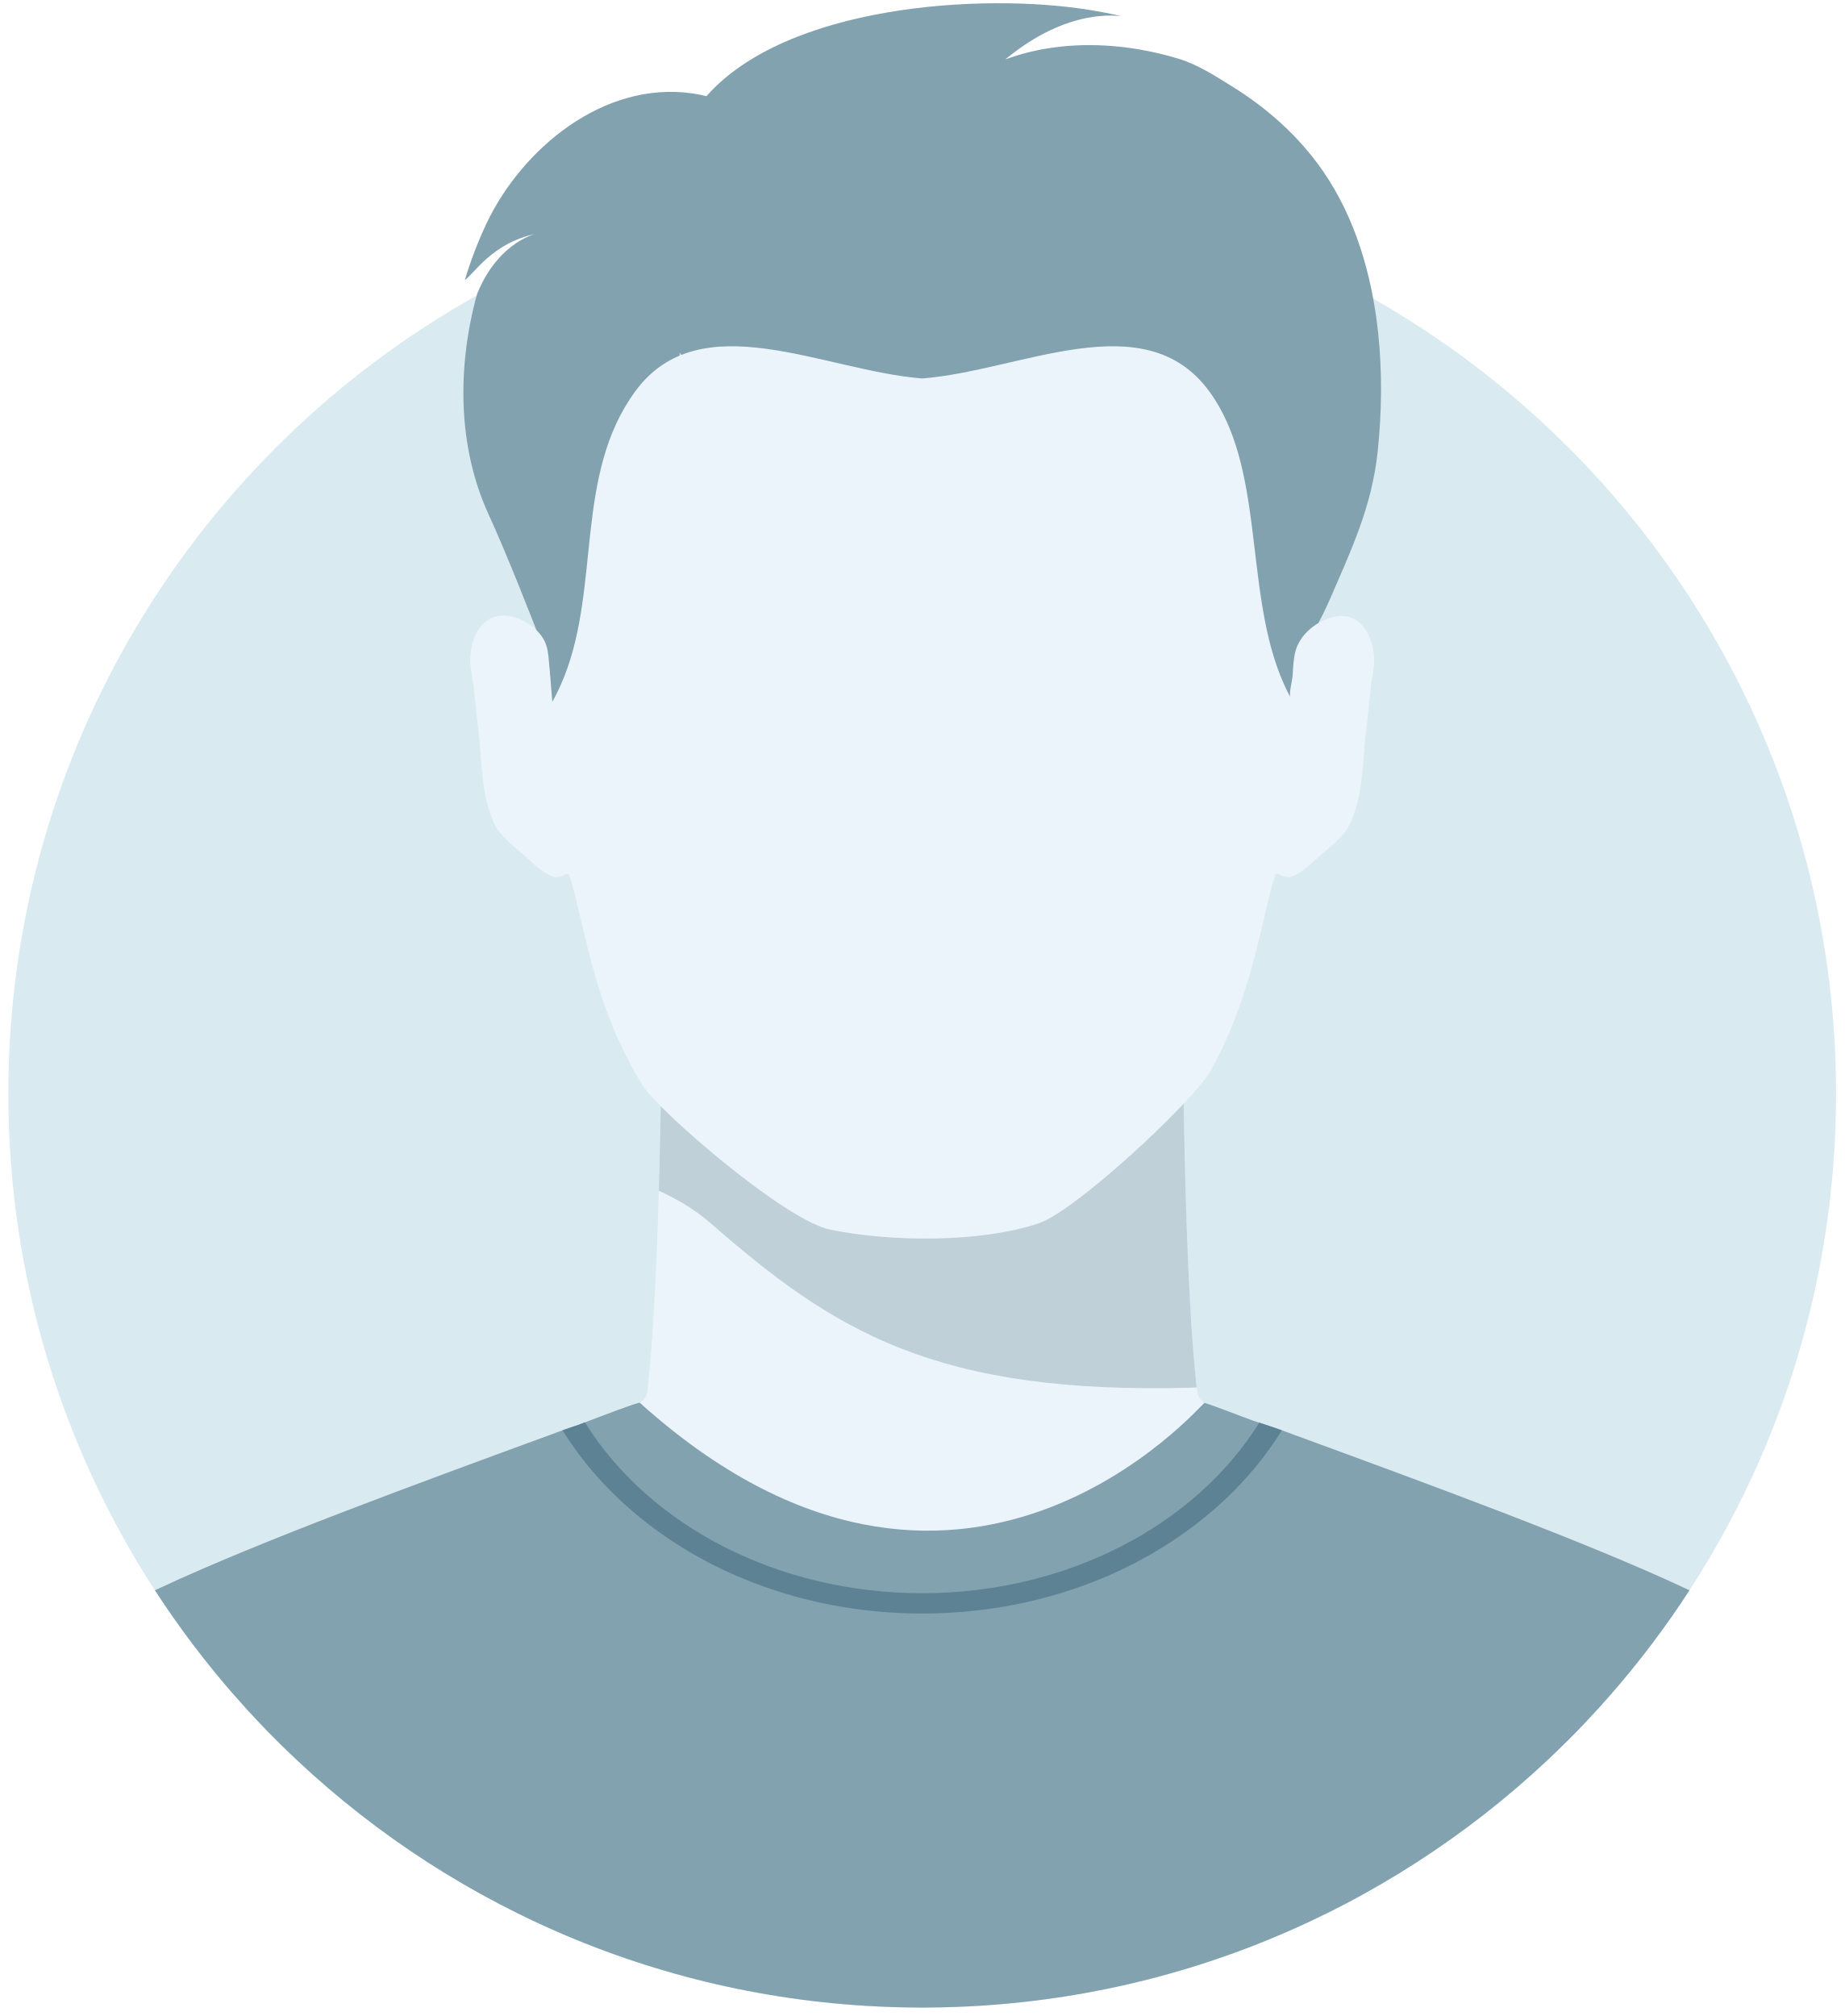
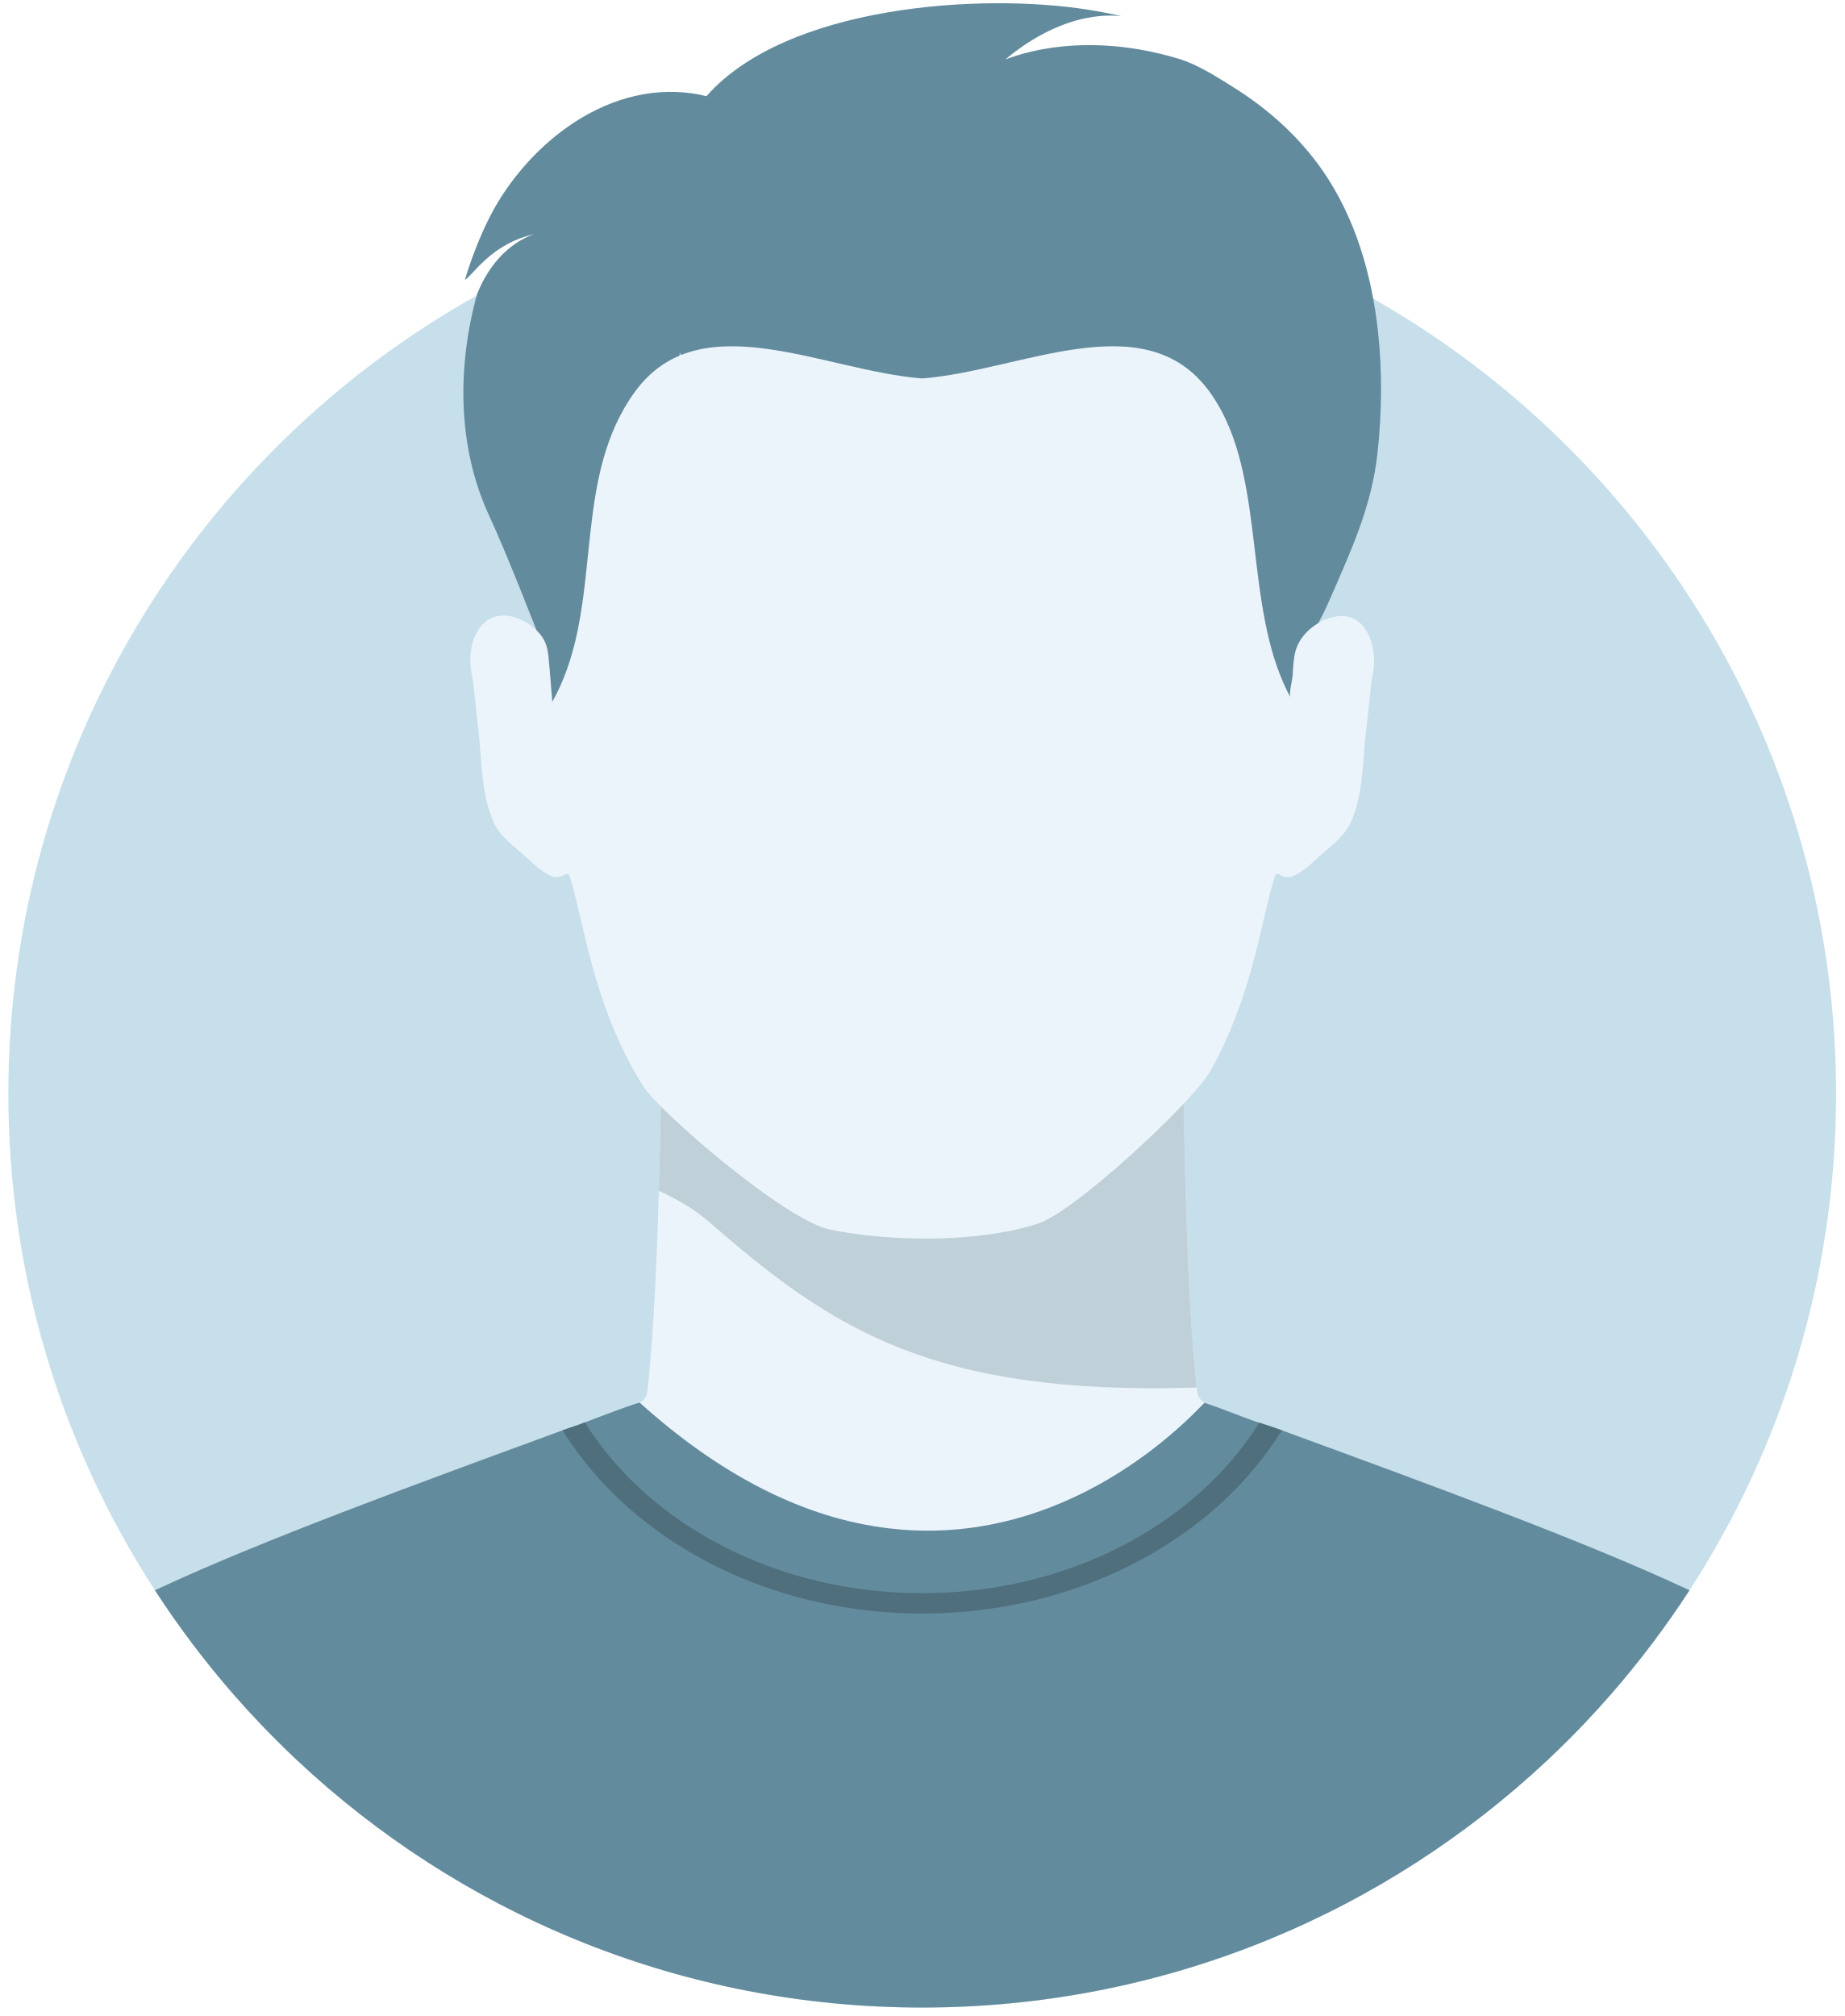
<svg xmlns="http://www.w3.org/2000/svg" width="205" height="224" viewBox="0 0 205 224" fill="none">
-   <path d="M204.012 121.519C204.012 141.863 198.029 160.812 187.726 176.697C185.083 180.769 182.158 184.642 178.975 188.285C178.046 189.35 177.094 190.394 176.123 191.42C175.49 192.085 174.849 192.744 174.2 193.393C173.454 194.136 172.695 194.869 171.925 195.591C154.049 212.36 130.099 222.734 103.726 223.053C103.564 223.058 103.399 223.058 103.234 223.058C102.98 223.061 102.724 223.061 102.47 223.061C102.213 223.061 101.96 223.061 101.703 223.058C101.541 223.058 101.376 223.058 101.211 223.053C74.84 222.734 50.89 212.36 33.012 195.589C32.237 194.864 31.476 194.126 30.727 193.377C30.081 192.734 29.445 192.079 28.814 191.417C27.843 190.394 26.893 189.35 25.962 188.285C22.779 184.642 19.856 180.769 17.213 176.697C6.91 160.812 0.928 141.863 0.928 121.519C0.928 83.417 21.916 50.216 52.96 32.843C67.607 24.649 84.492 19.978 102.47 19.978C120.694 19.978 137.796 24.78 152.581 33.183C183.296 50.645 204.012 83.663 204.012 121.519Z" fill="#DAEAF1" />
-   <path d="M187.727 176.697C185.083 180.769 182.158 184.642 178.976 188.285C178.047 189.35 177.094 190.394 176.123 191.417C175.49 192.085 174.849 192.741 174.2 193.39C173.454 194.136 172.695 194.869 171.926 195.591C154.049 212.36 130.099 222.734 103.726 223.053C103.564 223.056 103.399 223.058 103.234 223.058C102.98 223.058 102.724 223.061 102.47 223.061C102.213 223.061 101.96 223.058 101.703 223.058C101.541 223.058 101.376 223.056 101.211 223.053C74.841 222.734 50.891 212.36 33.012 195.589C32.237 194.864 31.476 194.126 30.727 193.377C30.081 192.731 29.445 192.079 28.814 191.417C27.843 190.394 26.893 189.35 25.962 188.285C22.78 184.642 19.857 180.769 17.213 176.697C17.423 176.598 17.637 176.498 17.852 176.399C28.937 171.23 46.049 164.952 61.458 159.305C61.539 159.276 61.617 159.245 61.698 159.216C61.709 159.213 61.717 159.211 61.727 159.206C61.992 159.106 62.253 159.015 62.51 158.92C62.677 158.863 62.842 158.803 63.007 158.745C63.135 158.701 63.263 158.656 63.389 158.614C63.473 158.585 63.554 158.557 63.638 158.528C63.742 158.494 63.849 158.457 63.954 158.423C64.061 158.387 64.166 158.352 64.273 158.316C64.276 158.313 64.284 158.313 64.287 158.311C64.292 158.308 64.297 158.305 64.305 158.305C64.535 158.227 64.773 158.151 65.011 158.075C65.09 158.049 65.171 158.025 65.25 157.999C66.278 157.669 69.02 156.631 70.546 156.136C70.745 156.071 70.931 155.979 71.096 155.864C71.418 155.647 71.713 155.356 71.844 155.005C71.878 154.919 71.902 154.828 71.912 154.733C71.949 154.419 71.983 154.097 72.017 153.77C72.451 149.646 72.75 144.585 72.959 139.576C73.061 137.098 73.14 134.63 73.205 132.301C73.304 128.705 73.367 125.432 73.414 122.914C73.42 122.807 73.42 122.702 73.422 122.6V122.516C73.427 122.344 73.43 122.174 73.433 122.009C73.448 121.245 73.461 120.564 73.472 119.988C73.488 119.3 77.596 124.639 78.277 125.002C79.242 125.513 80.187 126.083 81.129 126.688C86.839 130.359 92.466 135.311 102.007 135.831C102.161 135.823 102.316 135.813 102.47 135.803C102.622 135.813 102.776 135.823 102.933 135.831C114.05 135.224 119.854 128.606 126.661 125.002C126.925 124.861 127.71 123.969 128.569 122.969C129.919 121.399 131.458 119.567 131.465 119.988C131.478 120.564 131.492 121.245 131.507 122.009C131.507 122.103 131.51 122.197 131.513 122.294C131.513 122.331 131.515 122.367 131.515 122.404C131.518 122.48 131.518 122.556 131.518 122.634C131.596 126.782 131.717 133.133 131.984 139.576C132.193 144.585 132.486 149.646 132.923 153.77V153.778C132.931 153.872 132.947 154.003 132.965 154.15C133.009 154.511 133.072 154.943 133.096 155.005C133.227 155.356 133.522 155.647 133.844 155.864C134.009 155.979 134.195 156.071 134.394 156.136C135.768 156.581 138.125 157.468 139.335 157.879C139.374 157.892 139.41 157.905 139.447 157.918C139.486 157.931 139.523 157.944 139.56 157.957C139.607 157.97 139.649 157.986 139.69 157.999C139.769 158.025 139.85 158.049 139.929 158.075C140.057 158.117 140.185 158.156 140.311 158.198C140.436 158.24 140.562 158.279 140.687 158.324C141.009 158.428 141.326 158.536 141.643 158.643C141.771 158.687 141.899 158.732 142.027 158.776C142.161 158.826 142.297 158.873 142.43 158.923C142.59 158.978 142.75 159.036 142.912 159.096C143.019 159.135 143.129 159.174 143.236 159.213C143.239 159.213 143.242 159.216 143.244 159.216C143.323 159.245 143.404 159.276 143.485 159.305C158.891 164.952 176.005 171.23 187.088 176.399C187.303 176.498 187.515 176.598 187.727 176.697Z" fill="#ECF4FB" />
-   <path d="M187.727 176.697C185.083 180.769 182.158 184.642 178.976 188.285C178.047 189.35 177.094 190.394 176.123 191.42C175.49 192.085 174.849 192.744 174.2 193.393C173.454 194.136 172.695 194.869 171.926 195.591C154.049 212.36 130.099 222.734 103.726 223.053C103.564 223.058 103.399 223.058 103.234 223.058C102.98 223.061 102.724 223.061 102.47 223.061C102.213 223.061 101.96 223.061 101.703 223.058C101.541 223.058 101.376 223.058 101.211 223.053C74.841 222.734 50.891 212.36 33.012 195.589C32.237 194.864 31.476 194.126 30.727 193.377C30.081 192.734 29.445 192.079 28.814 191.417C27.843 190.394 26.893 189.35 25.962 188.285C22.78 184.642 19.857 180.769 17.213 176.697C17.423 176.598 17.637 176.498 17.852 176.399C28.937 171.23 46.049 164.952 61.458 159.308C61.539 159.276 61.615 159.247 61.698 159.219C61.709 159.213 61.717 159.211 61.727 159.206C61.992 159.109 62.253 159.015 62.51 158.92C62.677 158.863 62.842 158.803 63.007 158.748C63.135 158.701 63.263 158.659 63.389 158.614C63.473 158.585 63.554 158.557 63.638 158.53C63.742 158.494 63.849 158.457 63.954 158.423C64.061 158.387 64.166 158.352 64.273 158.316C64.276 158.313 64.284 158.313 64.287 158.311C64.292 158.311 64.297 158.305 64.305 158.305C64.399 158.271 64.645 158.177 64.99 158.044C66.731 157.382 70.975 155.757 71.096 155.866C106.657 187.874 133.645 155.798 133.844 155.866C135.226 156.317 138.044 157.426 139.335 157.881C139.374 157.892 139.41 157.905 139.447 157.918C139.486 157.931 139.523 157.944 139.56 157.957C139.607 157.97 139.649 157.986 139.69 157.999C139.769 158.025 139.85 158.052 139.929 158.075C140.057 158.117 140.185 158.159 140.311 158.201C140.436 158.24 140.562 158.282 140.687 158.324C141.009 158.428 141.326 158.536 141.643 158.643C141.771 158.687 141.899 158.732 142.027 158.779C142.161 158.826 142.297 158.873 142.43 158.923C142.59 158.978 142.75 159.038 142.912 159.096C143.019 159.135 143.129 159.177 143.236 159.216C143.239 159.216 143.242 159.219 143.244 159.219C143.323 159.247 143.404 159.276 143.485 159.308C158.891 164.952 176.005 171.23 187.088 176.399C187.303 176.498 187.515 176.598 187.727 176.697Z" fill="#82A2B0" />
-   <path d="M97.349 106.852C97.349 106.852 97.349 106.849 97.351 106.849C97.341 106.838 97.338 106.838 97.349 106.852Z" fill="#B63843" />
-   <path d="M136.244 143.8C136.244 143.8 136.242 143.8 136.242 143.802C136.223 143.8 136.223 143.8 136.244 143.8Z" fill="#040606" />
-   <path d="M131.487 145.535L131.484 145.537C131.465 145.537 131.468 145.535 131.487 145.535Z" fill="#040606" />
-   <path d="M133.724 143.815C133.724 143.815 133.724 143.818 133.722 143.818C133.705 143.818 133.705 143.815 133.724 143.815Z" fill="#040606" />
-   <path d="M136.556 149.512C136.556 149.512 136.556 149.512 136.553 149.515C136.534 149.512 136.534 149.512 136.556 149.512Z" fill="#040606" />
-   <path d="M142.027 158.779C141.899 158.732 141.771 158.687 141.643 158.643C141.326 158.535 141.009 158.428 140.687 158.324C140.562 158.282 140.436 158.24 140.31 158.201C140.185 158.159 140.057 158.117 139.928 158.075C132.716 169.605 118.412 177.024 102.47 177.024C86.52 177.024 72.221 169.608 65.011 158.075C65.003 158.064 64.996 158.054 64.99 158.043C64.645 158.177 64.399 158.271 64.305 158.305C64.297 158.305 64.292 158.31 64.286 158.31C64.284 158.313 64.276 158.313 64.273 158.316C64.166 158.352 64.061 158.386 63.954 158.423C63.849 158.457 63.742 158.494 63.637 158.53C63.554 158.556 63.472 158.585 63.389 158.614C63.263 158.658 63.135 158.7 63.007 158.747C62.842 158.802 62.677 158.863 62.51 158.92C63.546 160.598 64.739 162.21 66.071 163.743C68.803 166.886 72.082 169.647 75.817 171.955C79.598 174.289 83.764 176.1 88.202 177.341C92.79 178.628 97.589 179.28 102.47 179.28C107.345 179.28 112.142 178.631 116.724 177.346C121.155 176.108 125.316 174.3 129.094 171.971C132.829 169.67 136.108 166.915 138.84 163.78C140.185 162.233 141.386 160.611 142.43 158.923C142.297 158.873 142.161 158.826 142.027 158.779Z" fill="#5D8293" />
+   <path d="M204.012 121.519C204.012 141.863 198.029 160.812 187.726 176.697C185.083 180.769 182.158 184.642 178.975 188.285C178.046 189.35 177.094 190.394 176.123 191.42C175.49 192.085 174.849 192.744 174.2 193.393C173.454 194.136 172.695 194.869 171.925 195.591C154.049 212.36 130.099 222.734 103.726 223.053C103.564 223.058 103.399 223.058 103.234 223.058C102.98 223.061 102.724 223.061 102.47 223.061C102.213 223.061 101.96 223.061 101.703 223.058C101.541 223.058 101.376 223.058 101.211 223.053C74.84 222.734 50.89 212.36 33.012 195.589C32.237 194.864 31.476 194.126 30.727 193.377C30.081 192.734 29.445 192.079 28.814 191.417C27.843 190.394 26.893 189.35 25.962 188.285C22.779 184.642 19.856 180.769 17.213 176.697C6.91 160.812 0.928 141.863 0.928 121.519C0.928 83.417 21.916 50.216 52.96 32.843C67.607 24.649 84.492 19.978 102.47 19.978C120.694 19.978 137.796 24.78 152.581 33.183C183.296 50.645 204.012 83.663 204.012 121.519Z" fill="#C7DFEA" />
+   <path d="M187.727 176.697C185.083 180.769 182.158 184.642 178.976 188.285C178.047 189.35 177.094 190.394 176.123 191.417C175.49 192.085 174.849 192.741 174.2 193.39C173.454 194.136 172.695 194.869 171.926 195.591C154.049 212.36 130.099 222.734 103.726 223.053C103.564 223.056 103.399 223.058 103.234 223.058C102.98 223.058 102.724 223.061 102.47 223.061C102.214 223.061 101.96 223.058 101.703 223.058C101.541 223.058 101.376 223.056 101.211 223.053C74.841 222.734 50.891 212.36 33.012 195.589C32.237 194.864 31.476 194.126 30.727 193.377C30.081 192.731 29.445 192.079 28.814 191.417C27.843 190.394 26.893 189.35 25.962 188.285C22.78 184.642 19.857 180.769 17.213 176.697C17.423 176.598 17.637 176.498 17.852 176.399C28.937 171.23 46.049 164.952 61.458 159.305C61.539 159.276 61.617 159.245 61.698 159.216C61.709 159.213 61.717 159.211 61.727 159.206C61.992 159.106 62.253 159.015 62.51 158.92C62.677 158.863 62.842 158.803 63.007 158.745C63.135 158.701 63.263 158.656 63.389 158.614C63.473 158.585 63.554 158.557 63.638 158.528C63.742 158.494 63.849 158.457 63.954 158.423C64.061 158.387 64.166 158.352 64.273 158.316C64.276 158.313 64.284 158.313 64.287 158.311C64.292 158.308 64.297 158.305 64.305 158.305C64.535 158.227 64.773 158.151 65.011 158.075C65.09 158.049 65.171 158.025 65.25 157.999C66.278 157.669 69.02 156.631 70.546 156.136C70.745 156.071 70.931 155.979 71.096 155.864C71.418 155.647 71.713 155.356 71.844 155.005C71.878 154.919 71.902 154.828 71.912 154.733C71.949 154.419 71.983 154.097 72.017 153.77C72.451 149.646 72.75 144.585 72.959 139.576C73.061 137.098 73.14 134.63 73.205 132.301C73.304 128.705 73.367 125.432 73.414 122.914C73.42 122.807 73.42 122.702 73.422 122.6V122.516C73.427 122.344 73.43 122.174 73.433 122.009C73.448 121.245 73.461 120.564 73.472 119.988C73.488 119.3 77.596 124.639 78.277 125.002C79.242 125.513 80.187 126.083 81.129 126.688C86.839 130.359 92.466 135.311 102.007 135.831C102.161 135.823 102.316 135.813 102.47 135.803C102.622 135.813 102.776 135.823 102.933 135.831C114.05 135.224 119.854 128.606 126.661 125.002C126.925 124.861 127.71 123.969 128.568 122.969C129.919 121.399 131.458 119.567 131.465 119.988C131.478 120.564 131.492 121.245 131.507 122.009C131.507 122.103 131.51 122.197 131.513 122.294C131.513 122.331 131.515 122.367 131.515 122.404C131.518 122.48 131.518 122.556 131.518 122.634C131.596 126.782 131.717 133.133 131.984 139.576C132.193 144.585 132.486 149.646 132.923 153.77V153.778C132.931 153.872 132.947 154.003 132.965 154.15C133.009 154.511 133.072 154.943 133.096 155.005C133.227 155.356 133.522 155.647 133.844 155.864C134.009 155.979 134.195 156.071 134.394 156.136C135.768 156.581 138.125 157.468 139.335 157.879C139.374 157.892 139.41 157.905 139.447 157.918C139.486 157.931 139.523 157.944 139.56 157.957C139.607 157.97 139.649 157.986 139.69 157.999C139.769 158.025 139.85 158.049 139.929 158.075C140.057 158.117 140.185 158.156 140.311 158.198C140.436 158.24 140.562 158.279 140.687 158.324C141.009 158.428 141.326 158.536 141.643 158.643C141.771 158.687 141.899 158.732 142.027 158.776C142.161 158.826 142.297 158.873 142.43 158.923C142.59 158.978 142.75 159.036 142.912 159.096C143.019 159.135 143.129 159.174 143.236 159.213C143.239 159.213 143.242 159.216 143.244 159.216C143.323 159.245 143.404 159.276 143.485 159.305C158.891 164.952 176.005 171.23 187.088 176.399C187.303 176.498 187.515 176.598 187.727 176.697Z" fill="#ECF4FB" />
+   <path d="M187.727 176.697C185.083 180.769 182.158 184.642 178.976 188.285C178.047 189.35 177.094 190.394 176.123 191.42C175.49 192.085 174.849 192.744 174.2 193.393C173.454 194.136 172.695 194.869 171.926 195.591C154.049 212.36 130.099 222.734 103.726 223.053C103.564 223.058 103.399 223.058 103.234 223.058C102.98 223.061 102.724 223.061 102.47 223.061C102.214 223.061 101.96 223.061 101.703 223.058C101.541 223.058 101.376 223.058 101.211 223.053C74.841 222.734 50.891 212.36 33.012 195.589C32.237 194.864 31.476 194.126 30.727 193.377C30.081 192.734 29.445 192.079 28.814 191.417C27.843 190.394 26.893 189.35 25.962 188.285C22.78 184.642 19.857 180.769 17.213 176.697C17.423 176.598 17.637 176.498 17.852 176.399C28.937 171.23 46.049 164.952 61.458 159.308C61.539 159.276 61.615 159.247 61.698 159.219C61.709 159.213 61.717 159.211 61.727 159.206C61.992 159.109 62.253 159.015 62.51 158.92C62.677 158.863 62.842 158.803 63.007 158.748C63.135 158.701 63.263 158.659 63.389 158.614C63.473 158.585 63.554 158.557 63.638 158.53C63.742 158.494 63.849 158.457 63.954 158.423C64.061 158.387 64.166 158.352 64.273 158.316C64.276 158.313 64.284 158.313 64.287 158.311C64.292 158.311 64.297 158.305 64.305 158.305C64.399 158.271 64.645 158.177 64.99 158.044C66.731 157.382 70.975 155.757 71.096 155.866C106.657 187.874 133.645 155.798 133.844 155.866C135.226 156.317 138.044 157.426 139.335 157.881C139.374 157.892 139.41 157.905 139.447 157.918C139.486 157.931 139.523 157.944 139.56 157.957C139.607 157.97 139.649 157.986 139.69 157.999C139.769 158.025 139.85 158.052 139.929 158.075C140.057 158.117 140.185 158.159 140.311 158.201C140.436 158.24 140.562 158.282 140.687 158.324C141.009 158.428 141.326 158.536 141.643 158.643C141.771 158.687 141.899 158.732 142.027 158.779C142.161 158.826 142.297 158.873 142.43 158.923C142.59 158.978 142.75 159.038 142.912 159.096C143.019 159.135 143.129 159.177 143.236 159.216C143.239 159.216 143.242 159.219 143.244 159.219C143.323 159.247 143.404 159.276 143.485 159.308C158.891 164.952 176.005 171.23 187.088 176.399C187.303 176.498 187.515 176.598 187.727 176.697Z" fill="#628B9D" />
+   <path d="M142.027 158.779C141.899 158.732 141.771 158.687 141.643 158.643C141.326 158.535 141.009 158.428 140.687 158.324C140.562 158.282 140.436 158.24 140.31 158.201C140.185 158.159 140.057 158.117 139.928 158.075C132.716 169.605 118.412 177.024 102.47 177.024C86.52 177.024 72.221 169.608 65.011 158.075C65.003 158.064 64.996 158.054 64.99 158.043C64.645 158.177 64.399 158.271 64.305 158.305C64.297 158.305 64.292 158.31 64.286 158.31C64.284 158.313 64.276 158.313 64.273 158.316C64.166 158.352 64.061 158.386 63.954 158.423C63.849 158.457 63.742 158.494 63.637 158.53C63.554 158.556 63.472 158.585 63.389 158.614C63.263 158.658 63.135 158.7 63.007 158.747C62.842 158.802 62.677 158.863 62.51 158.92C63.546 160.598 64.739 162.21 66.071 163.743C68.803 166.886 72.082 169.647 75.817 171.955C79.598 174.289 83.764 176.1 88.202 177.341C92.79 178.628 97.589 179.28 102.47 179.28C107.345 179.28 112.142 178.631 116.724 177.346C121.155 176.108 125.316 174.3 129.094 171.971C132.829 169.67 136.108 166.915 138.84 163.78C140.185 162.233 141.386 160.611 142.43 158.923C142.297 158.873 142.161 158.826 142.027 158.779Z" fill="#4F6F7D" />
  <path d="M132.965 154.15C132.873 154.16 132.784 154.168 132.693 154.178C103.825 155.034 92.601 147.835 78.857 135.823C77.258 134.426 75.33 133.293 73.205 132.301C73.304 128.705 73.367 125.432 73.414 122.914C73.419 122.807 73.419 122.702 73.422 122.6C75.95 124.018 78.535 125.521 81.129 126.688C81.631 126.918 82.134 127.133 82.636 127.331C84.719 128.156 86.8 128.713 88.862 128.794C93.52 128.977 112.487 126.007 128.568 122.969C128.636 122.956 128.702 122.943 128.77 122.93C129.696 122.754 130.612 122.579 131.515 122.404C131.518 122.48 131.518 122.556 131.518 122.634C131.596 126.782 131.716 133.133 131.983 139.576C132.193 144.585 132.486 149.646 132.923 153.77V153.778C132.931 153.872 132.946 154.003 132.965 154.15Z" fill="#C0D0D8" />
-   <path d="M153.113 36.818C152.409 30.404 150.548 24.144 146.999 19.007C144.341 15.16 140.839 12.049 136.969 9.644C135.032 8.437 133.059 7.157 130.897 6.508C119.064 2.963 111.373 6.875 111.744 6.569C118.752 0.785 124.177 1.816 124.585 1.782C123.35 1.508 122.115 1.272 120.893 1.078C108.97 -0.816 87.441 0.597 78.533 10.646C78.52 10.659 78.507 10.675 78.494 10.688C77.981 10.557 77.46 10.452 76.934 10.379C66.977 8.953 57.94 16.633 54.059 24.827C53.112 26.831 52.301 28.941 51.652 31.11C52.618 30.513 54.643 27.002 59.521 25.986C59.979 25.889 55.439 26.604 53 32.693C50.791 40.759 50.822 49.601 54.295 57.169C56.342 61.626 58.99 68.401 60.777 73.025C61.497 74.891 61.112 82.454 60.748 84.388C61.442 80.711 65.951 69.267 65.917 68.98C65.443 64.931 65.812 60.783 66.969 56.895C67 56.798 67.029 56.698 67.06 56.602C67.33 58.352 67.887 62.144 67.887 62.144C67.887 62.144 70.902 55.602 72.187 52.229C73.205 49.549 74.087 46.804 74.72 43.996C75.202 42.447 75.453 40.814 75.529 39.173C75.539 39.189 75.547 39.207 75.555 39.222C77.272 42.235 80.666 43.841 83.448 45.519C88.32 48.458 98.382 53.702 98.382 53.702C98.382 53.702 98.508 48.803 98.11 45.995C105.061 51.674 120.767 60.82 120.767 60.82C120.767 60.82 120.691 57.614 121.764 55.856C123.905 58.023 126.067 60.059 128.613 61.67C130.895 63.112 133.507 63.989 135.629 65.688C141.543 70.419 143.257 83.179 143.315 82.689C144.725 70.419 145.544 71.712 147.761 66.603C150.121 61.16 152.422 56.314 153.071 50.235C153.534 45.909 153.61 41.324 153.113 36.818Z" fill="#82A2B0" />
+   <path d="M153.113 36.818C152.409 30.404 150.548 24.144 146.999 19.007C144.341 15.16 140.839 12.049 136.969 9.644C135.032 8.437 133.059 7.157 130.897 6.508C119.064 2.963 111.373 6.875 111.744 6.569C118.752 0.785 124.177 1.816 124.585 1.782C123.35 1.508 122.115 1.272 120.893 1.078C108.97 -0.816 87.441 0.597 78.533 10.646C78.52 10.659 78.507 10.675 78.494 10.688C77.981 10.557 77.46 10.452 76.934 10.379C66.977 8.953 57.94 16.633 54.059 24.827C53.112 26.831 52.301 28.941 51.652 31.11C52.618 30.513 54.643 27.002 59.521 25.986C59.979 25.889 55.439 26.604 53 32.693C50.791 40.759 50.822 49.601 54.295 57.169C56.342 61.626 58.99 68.401 60.777 73.025C61.497 74.891 61.112 82.454 60.748 84.388C61.442 80.711 65.951 69.267 65.917 68.98C65.443 64.931 65.812 60.783 66.969 56.895C67 56.798 67.029 56.698 67.06 56.602C67.33 58.352 67.887 62.144 67.887 62.144C67.887 62.144 70.902 55.602 72.187 52.229C73.205 49.549 74.087 46.804 74.72 43.996C75.202 42.447 75.453 40.814 75.529 39.173C75.539 39.189 75.547 39.207 75.555 39.222C77.272 42.235 80.666 43.841 83.448 45.519C88.32 48.458 98.382 53.702 98.382 53.702C98.382 53.702 98.508 48.803 98.11 45.995C105.061 51.674 120.767 60.82 120.767 60.82C120.767 60.82 120.691 57.614 121.764 55.856C123.905 58.023 126.067 60.059 128.613 61.67C130.895 63.112 133.507 63.989 135.629 65.688C141.543 70.419 143.257 83.179 143.315 82.689C144.725 70.419 145.544 71.712 147.761 66.603C150.121 61.16 152.422 56.314 153.071 50.235C153.534 45.909 153.61 41.324 153.113 36.818Z" fill="#628B9D" />
  <path d="M152.576 74.642C152.194 76.676 152.105 78.759 151.835 80.808C151.367 84.359 151.566 88.264 150.006 91.545C149.244 93.141 147.373 94.369 146.068 95.62C145.45 96.211 144.73 96.823 143.948 97.213C143.448 97.462 143.215 97.548 142.645 97.391C142.605 97.381 142.294 97.242 142.071 97.124C141.925 97.046 141.742 97.114 141.689 97.266C140.206 101.657 139.311 110.397 134.509 118.96C134.482 119.01 134.451 119.059 134.42 119.112C132.174 122.815 119.396 134.594 115.434 135.918C108.881 138.111 98.924 138.006 92.198 136.614C87.284 135.596 73.448 123.723 71.457 120.669C71.444 120.651 71.43 120.63 71.417 120.611C65.752 111.541 64.841 101.94 63.26 97.266C63.211 97.114 63.025 97.046 62.878 97.124C62.656 97.242 62.344 97.381 62.308 97.391C61.737 97.548 61.502 97.462 61.002 97.213C60.219 96.823 59.502 96.211 58.882 95.62C57.579 94.369 55.705 93.141 54.944 91.545C53.384 88.264 53.583 84.359 53.117 80.808C52.848 78.759 52.756 76.676 52.374 74.642C52.026 72.79 52.4 70.236 54.078 68.98C56.135 67.441 59.453 69.215 60.463 71.136C60.853 71.876 60.929 72.722 60.997 73.543C61.054 74.203 61.109 74.86 61.164 75.519C61.177 75.674 61.19 75.828 61.203 75.982C61.258 76.647 61.316 77.312 61.371 77.974C61.554 77.649 61.727 77.322 61.889 76.99C62.18 76.406 62.444 75.812 62.682 75.213C66.73 65.028 63.834 52.728 70.572 43.501C77.784 33.625 91.518 41.201 102.475 42.051C113.432 41.201 127.168 33.625 134.378 43.501C140.48 51.86 138.311 64.991 142.229 74.98C142.467 75.587 142.728 76.184 143.014 76.767C143.134 77.011 143.26 77.252 143.388 77.49C143.273 77.28 143.359 76.684 143.458 76.116C143.495 75.901 143.537 75.689 143.568 75.506C143.6 75.326 143.623 75.171 143.631 75.064C143.689 74.156 143.71 73.227 143.948 72.34C144.429 70.565 146.149 69.074 148.03 68.587C151.819 67.603 153.089 72.026 152.576 74.642Z" fill="#ECF4FB" />
</svg>
